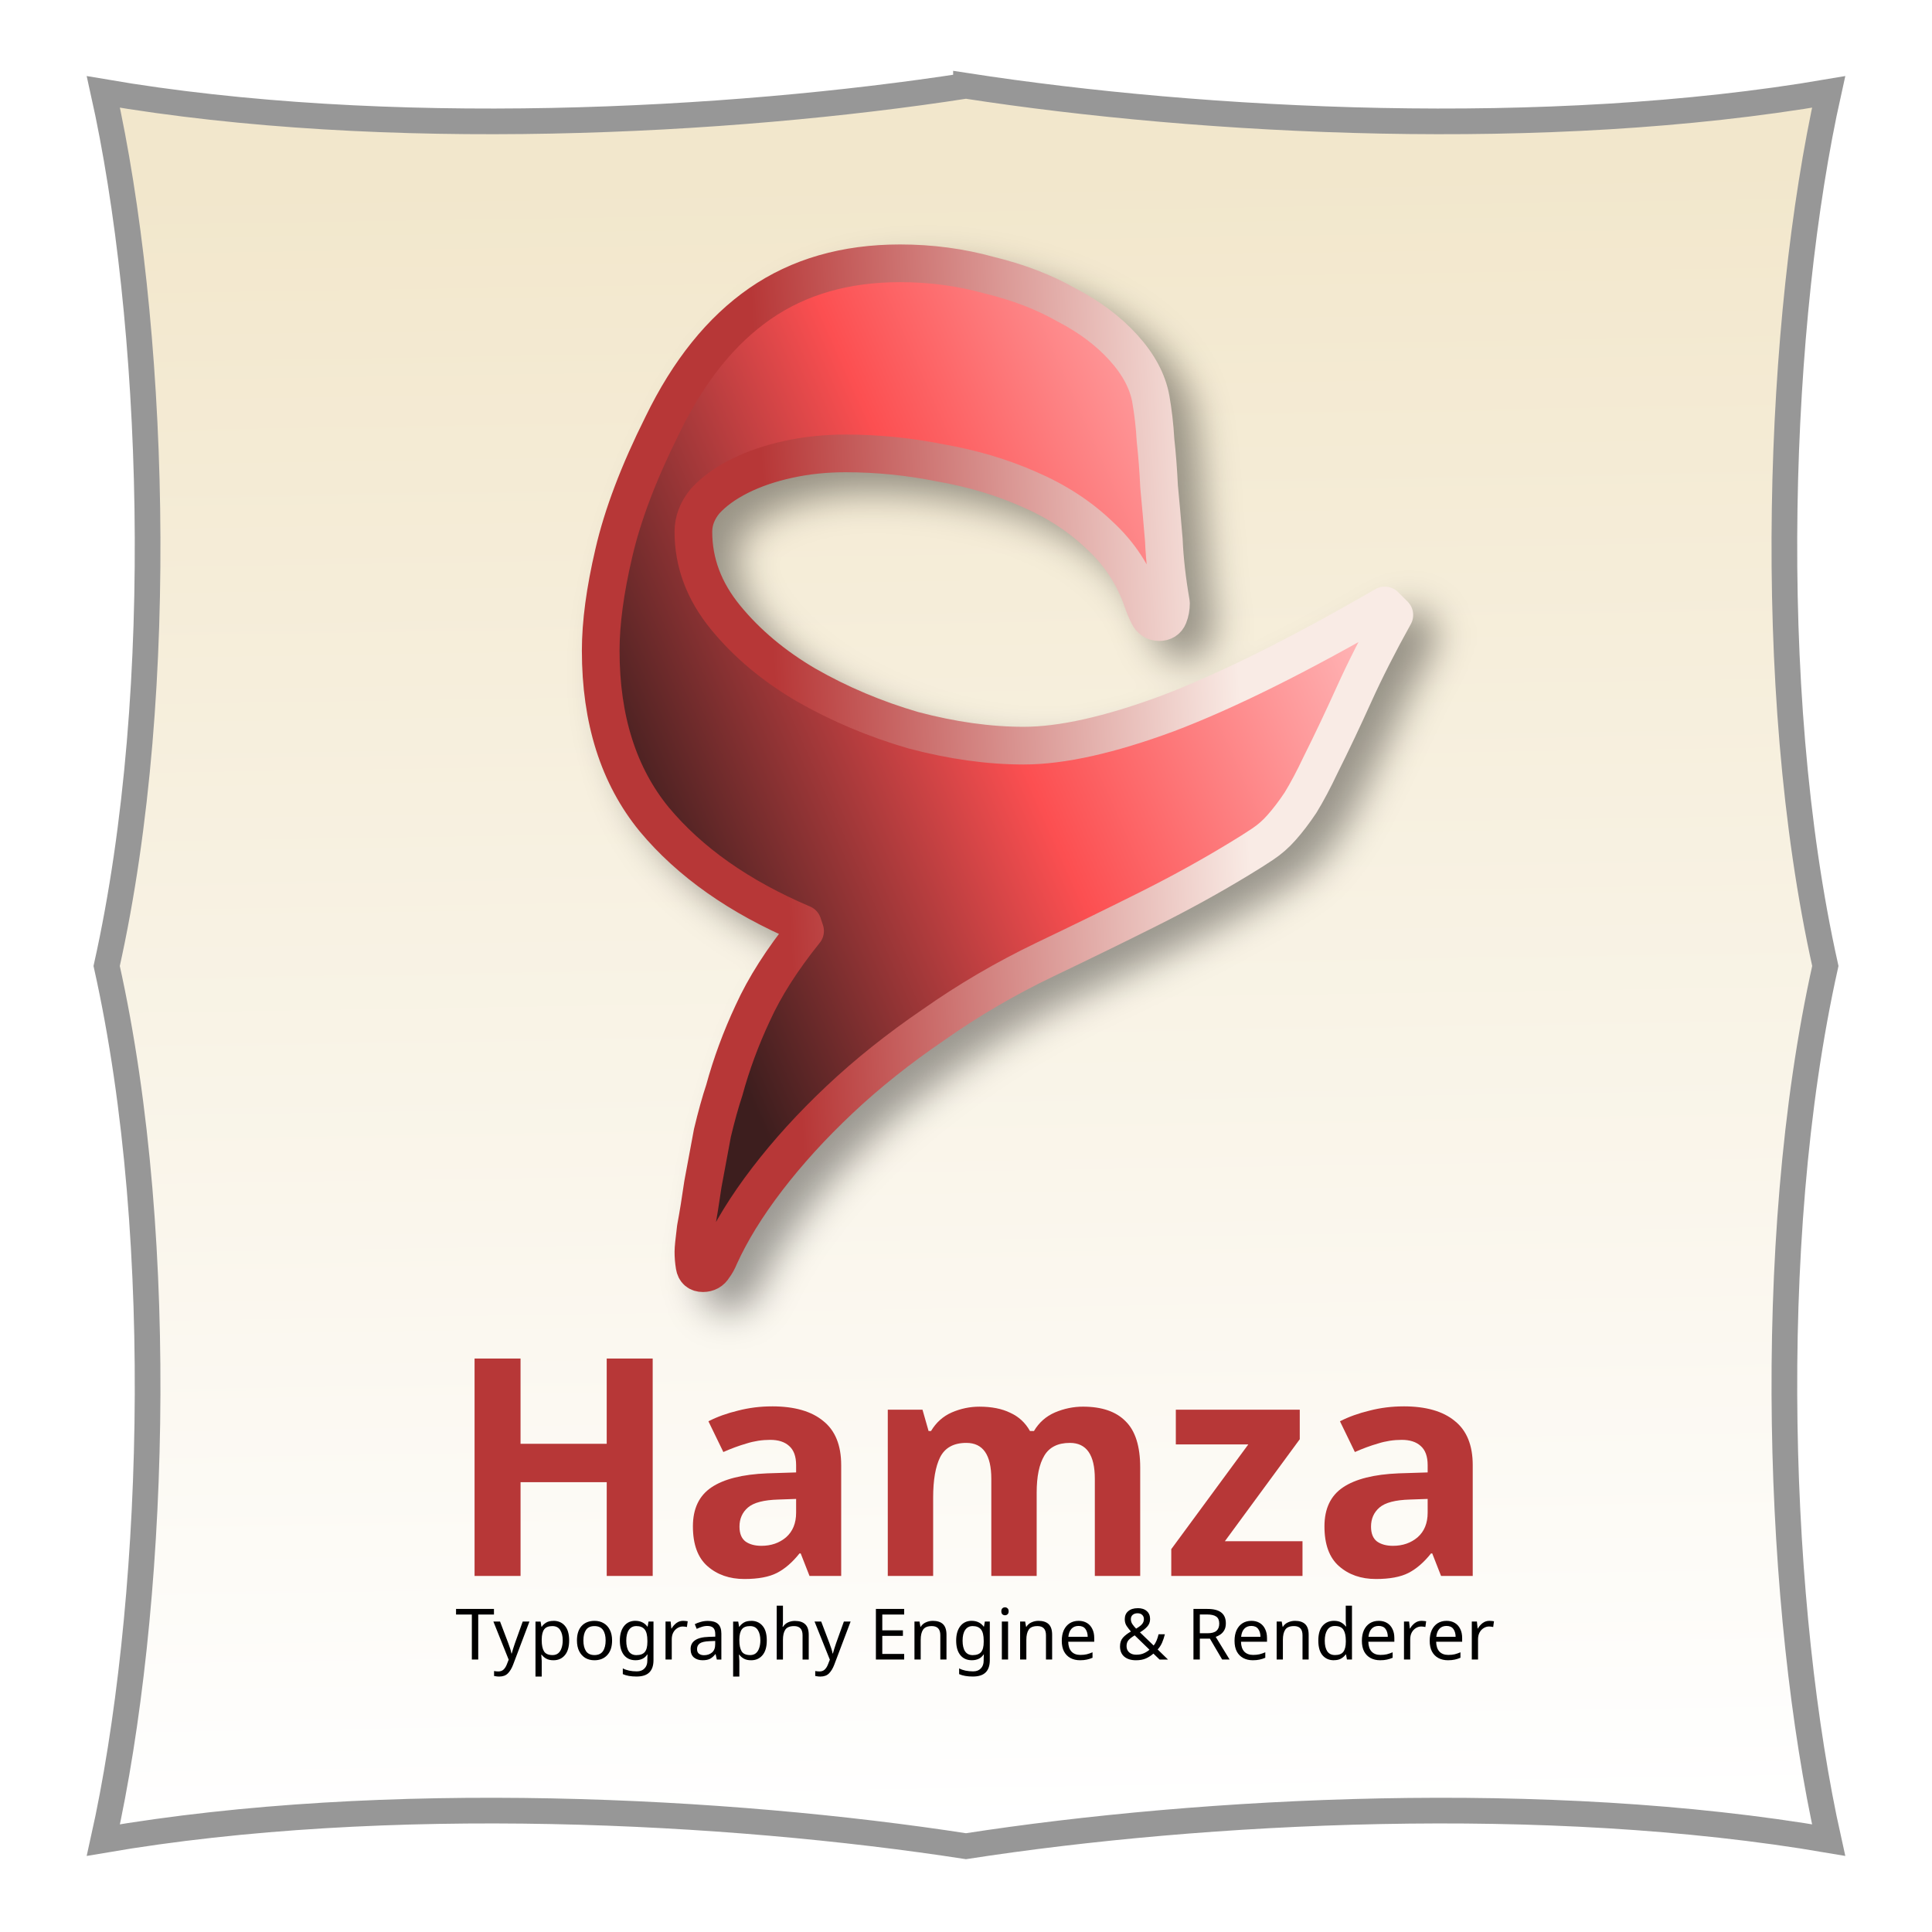
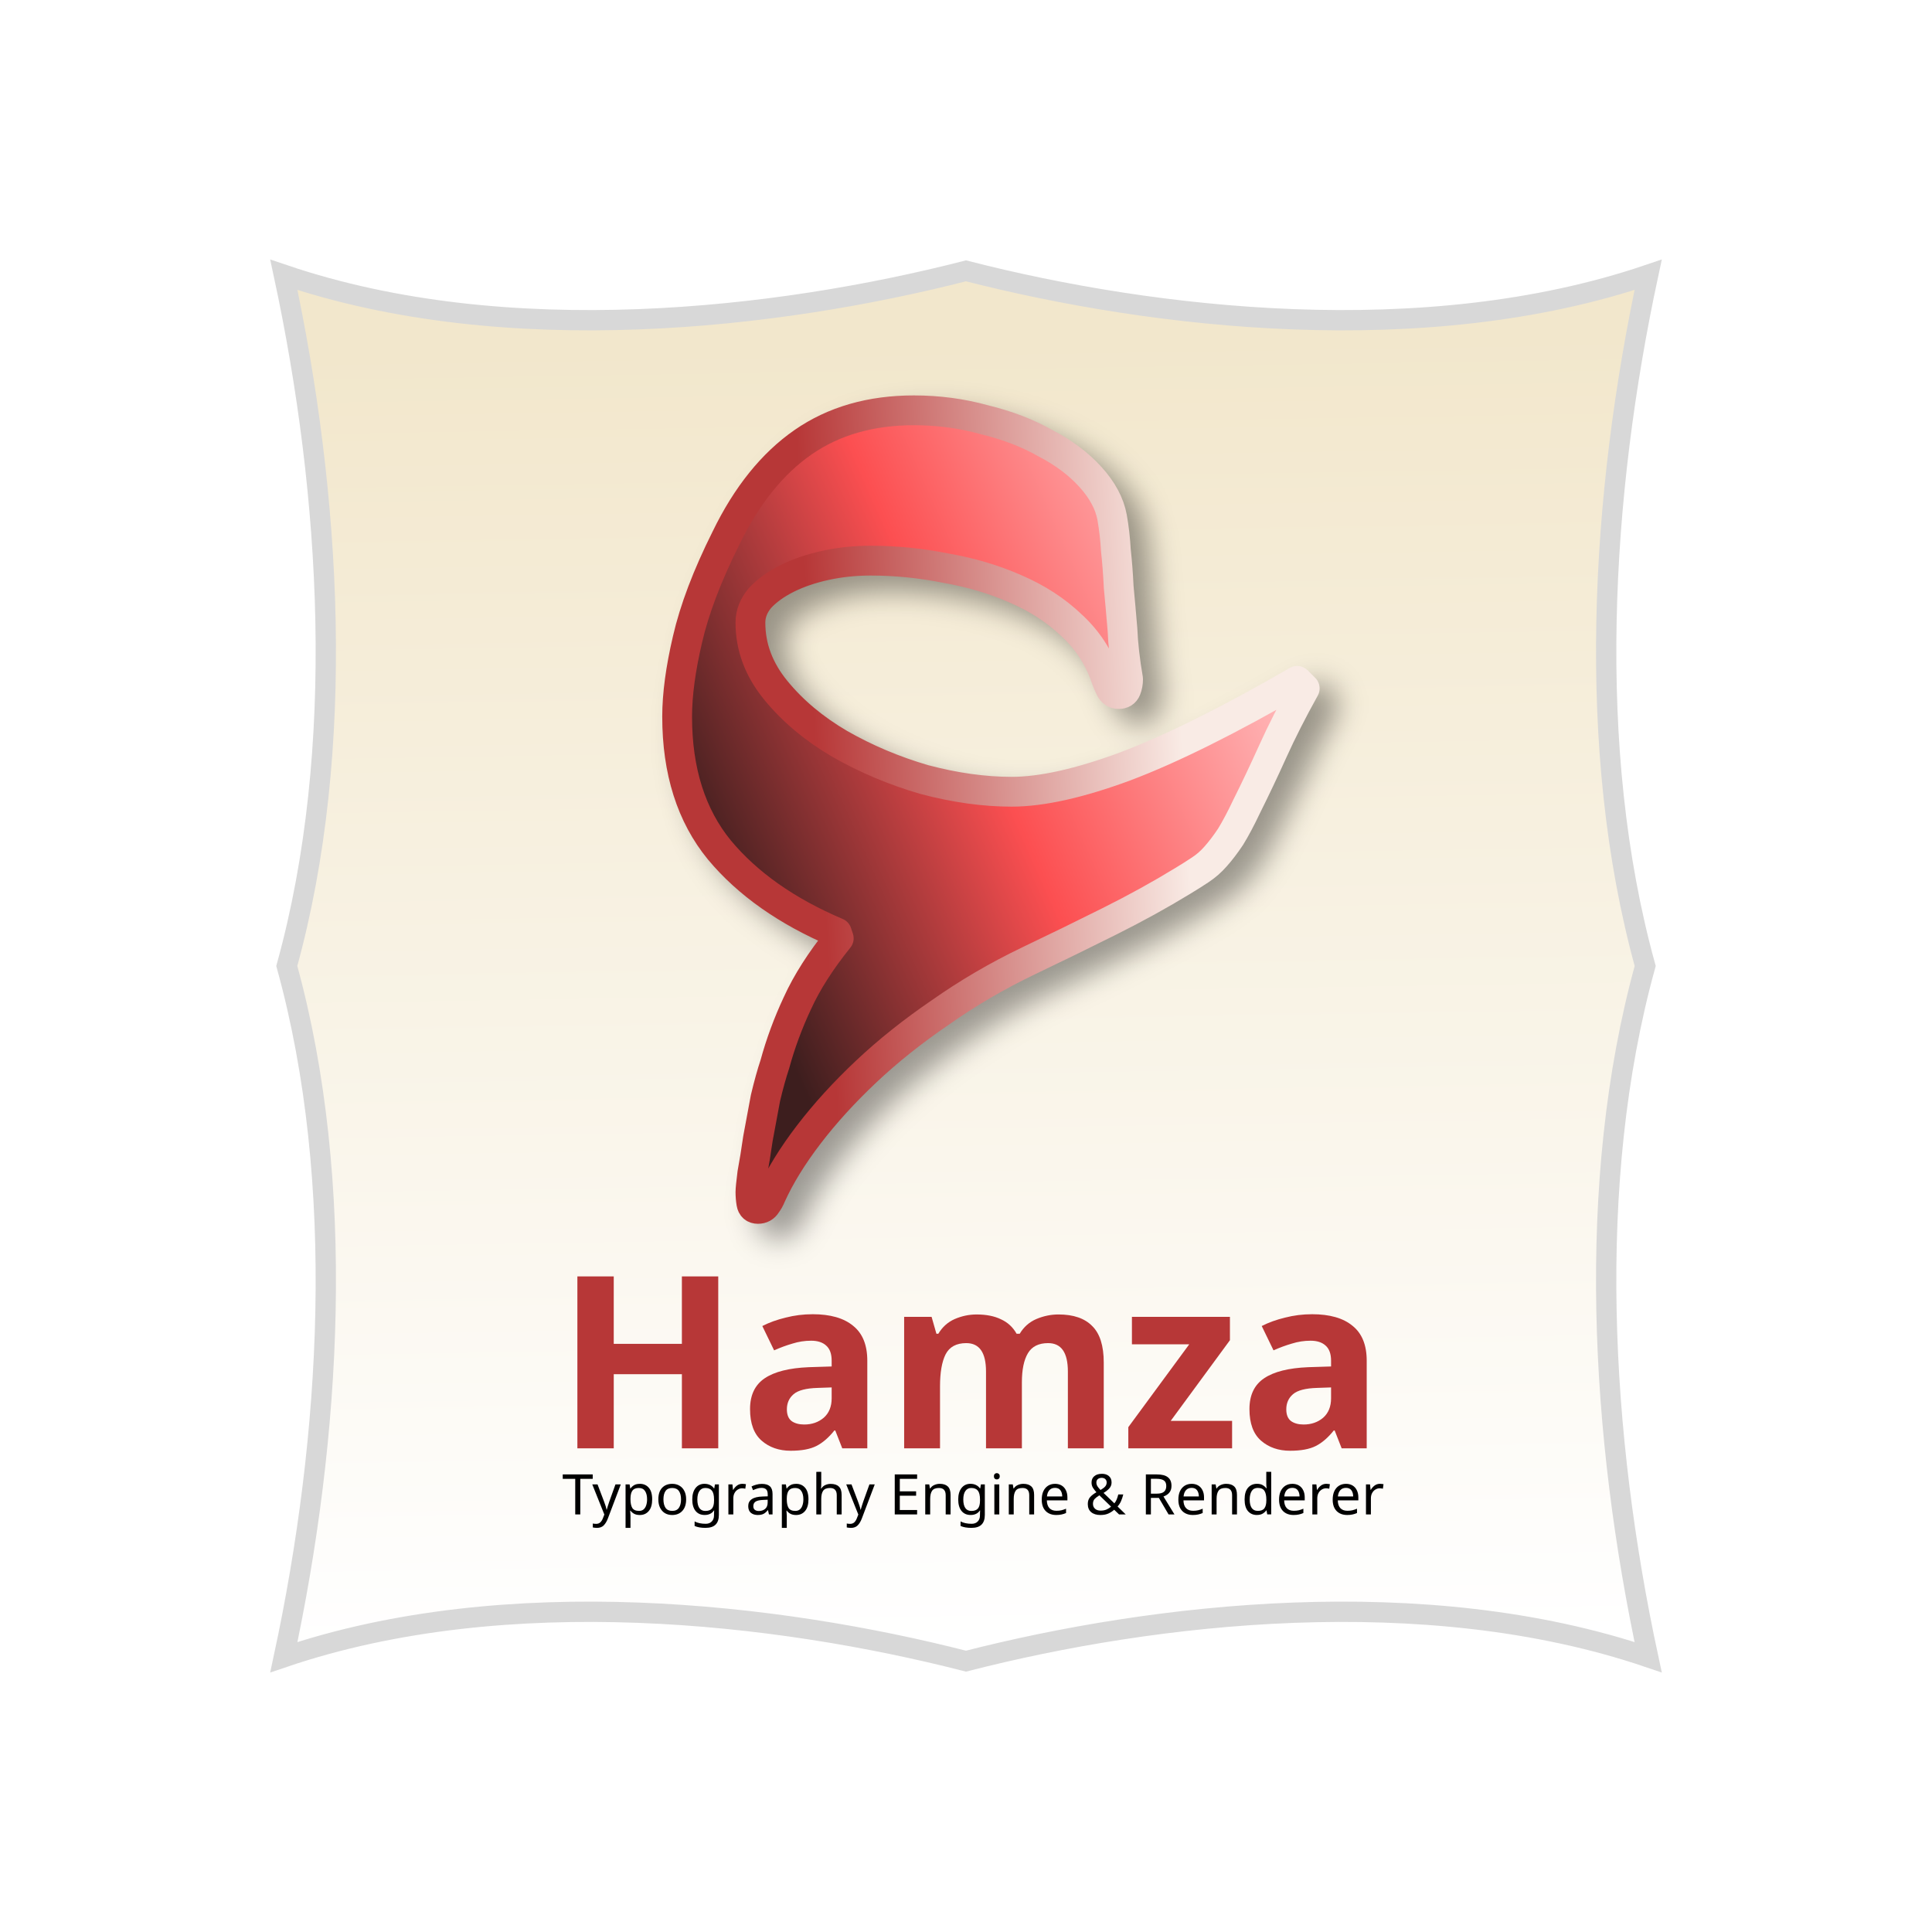
<svg xmlns="http://www.w3.org/2000/svg" xmlns:xlink="http://www.w3.org/1999/xlink" width="512" height="512" viewBox="0 0 135.467 135.467" version="1.1" id="svg1383" xml:space="preserve">
  <defs id="defs1380">
    <linearGradient id="linearGradient81095">
      <stop style="stop-color:#b73737;stop-opacity:1;" offset="0.2" id="stop81091" />
      <stop style="stop-color:#f9ebe5;stop-opacity:1;" offset="0.798" id="stop81093" />
    </linearGradient>
    <linearGradient id="linearGradient22775">
      <stop style="stop-color:#3d1e1e;stop-opacity:1;" offset="0" id="stop22771" />
      <stop style="stop-color:#fc4f51;stop-opacity:1;" offset="0.497" id="stop22773" />
      <stop style="stop-color:#ffbdbe;stop-opacity:1;" offset="1" id="stop80268" />
    </linearGradient>
    <linearGradient id="linearGradient821">
      <stop style="stop-color:#ffffff;stop-opacity:1;" offset="0" id="stop817" />
      <stop style="stop-color:#f2e7cc;stop-opacity:1;" offset="1" id="stop819" />
    </linearGradient>
    <linearGradient id="linearGradient1085">
      <stop style="stop-color:#3bd100;stop-opacity:1;" offset="0" id="stop1081" />
      <stop style="stop-color:#000000;stop-opacity:1;" offset="1" id="stop1083" />
    </linearGradient>
    <linearGradient xlink:href="#linearGradient1085" id="linearGradient1087" x1="28.986" y1="108.99" x2="104.387" y2="108.99" gradientUnits="userSpaceOnUse" gradientTransform="matrix(1.202871,0,0,1.202871,-16.25984,-20.44838)" />
    <linearGradient xlink:href="#linearGradient821" id="linearGradient823" x1="106.044" y1="139.954" x2="103.874" y2="1.432" gradientUnits="userSpaceOnUse" gradientTransform="matrix(0.832179,0,0,0.832179,12.13823,11.74271)" />
    <filter style="color-interpolation-filters:sRGB;" id="filter6583" x="-0.348" y="-0.236" width="1.622" height="1.452">
      <feFlood flood-opacity="0.643" flood-color="rgb(0,0,0)" result="flood" id="feFlood6573" />
      <feComposite in="flood" in2="SourceGraphic" operator="in" result="composite1" id="feComposite6575" />
      <feGaussianBlur in="composite1" stdDeviation="6.984" result="blur" id="feGaussianBlur6577" />
      <feOffset dx="-4.89" dy="-1.735" result="offset" id="feOffset6579" />
      <feComposite in="SourceGraphic" in2="offset" operator="over" result="composite2" id="feComposite6581" />
    </filter>
    <linearGradient xlink:href="#linearGradient22775" id="linearGradient22777" x1="33.893" y1="91.691" x2="93.632" y2="65.197" gradientUnits="userSpaceOnUse" gradientTransform="matrix(0.832179,0,0,0.832179,11.09909,16.76523)" />
    <linearGradient xlink:href="#linearGradient81095" id="linearGradient81097" x1="39.304" y1="93.068" x2="93.602" y2="89.749" gradientUnits="userSpaceOnUse" />
    <filter style="color-interpolation-filters:sRGB;" id="filter89828" x="-0.079" y="-0.062" width="1.189" height="1.143">
      <feFlood flood-opacity="0.38" flood-color="rgb(0,0,0)" result="flood" id="feFlood89818" />
      <feComposite in="flood" in2="SourceGraphic" operator="in" result="composite1" id="feComposite89820" />
      <feGaussianBlur in="composite1" stdDeviation="1.27" result="blur" id="feGaussianBlur89822" />
      <feOffset dx="1.768" dy="1.42" result="offset" id="feOffset89824" />
      <feComposite in="SourceGraphic" in2="offset" operator="over" result="composite2" id="feComposite89826" />
    </filter>
  </defs>
  <g id="layer1">
-     <path id="rect22420" class="UnoptimicedTransforms" d="M 67.732,6.977 C 51.049,9.552 27.055,10.798 7.248,7.406 10.779,23.221 11.86,49.061 7.479,68.693 11.86,88.326 10.779,114.168 7.248,129.982 c 19.807,-3.391 43.801,-2.146 60.484,0.43 16.683,-2.576 40.68,-3.821 60.486,-0.43 -3.53,-15.815 -4.612,-41.656 -0.23,-61.289 -4.382,-19.633 -3.3,-45.472 0.23,-61.287 -19.807,3.391 -43.803,2.146 -60.486,-0.43 z" style="fill:url(#linearGradient823);fill-opacity:1;stroke:#979797;stroke-width:1.8;stroke-linecap:round;stroke-linejoin:miter;stroke-dasharray:none;stroke-opacity:1;stop-color:#000000" transform="translate(-6.5000015e-5,-0.9610022)" />
+     <path id="rect22420" class="UnoptimicedTransforms" d="M 67.732,7.055 C 51.049,11.327 27.055,14.124 7.248,7.406 11.425,26.847 12.834,49.414 7.508,68.693 12.834,87.972 11.425,110.541 7.248,129.982 c 19.807,-6.717 43.801,-3.921 60.484,0.352 16.683,-4.272 40.68,-7.069 60.486,-0.352 -4.177,-19.441 -5.586,-42.01 -0.26,-61.289 C 122.633,49.414 124.042,26.847 128.219,7.406 108.412,14.124 84.416,11.327 67.732,7.055 Z" style="fill:url(#linearGradient823);fill-opacity:1;stroke:#d8d8d8;stroke-width:1.8;stroke-linecap:round;stroke-linejoin:miter;stroke-dasharray:none;stroke-opacity:1;stop-color:#000000" transform="matrix(0.7907761,0,0,0.7907761,14.17138,13.41149)" />
    <text xml:space="preserve" style="font-style:normal;font-variant:normal;font-weight:bold;font-stretch:normal;font-size:141.91px;font-family:'Noto Sans Arabic';-inkscape-font-specification:'Noto Sans Arabic Bold';fill:#000000;fill-opacity:1;stroke:none;stroke-width:4;stroke-linecap:round;stroke-linejoin:round;stroke-dasharray:none;stroke-opacity:1;stop-color:#000000" x="67.854" y="46.44" id="text13030">
      <tspan id="tspan13028" style="stroke-width:4" x="67.854" y="46.44" />
    </text>
-     <g aria-label="Hamza" id="text15942" style="font-style:italic;font-size:21.351px;font-family:Alef;-inkscape-font-specification:'Alef Italic';fill:#b73737;stroke-width:0.671;stroke-linecap:round;stroke-linejoin:round;paint-order:markers stroke fill;stop-color:#000000">
+     <g aria-label="Hamza" id="text15942" style="font-style:italic;font-size:21.351px;font-family:Alef;-inkscape-font-specification:'Alef Italic';fill:#b73737;stroke-width:0.671;stroke-linecap:round;stroke-linejoin:round;paint-order:markers stroke fill;stop-color:#000000" transform="matrix(0.7907761,0,0,0.7907761,14.17143,14.17143)">
      <path d="m 45.766,110.502 h -3.224 v -6.576 h -6.042 v 6.576 H 33.275 V 95.258 h 3.224 v 5.978 h 6.042 v -5.978 h 3.224 z" style="font-style:normal;font-weight:bold;font-family:'Noto Sans';-inkscape-font-specification:'Noto Sans Bold'" id="path142192" />
      <path d="m 54.135,98.61 q 2.349,0 3.587,1.025 1.26,1.003 1.26,3.096 v 7.772 h -2.22 l -0.619,-1.58 h -0.085 q -0.747,0.939 -1.58,1.366 -0.833,0.427 -2.285,0.427 -1.559,0 -2.583,-0.897 -1.025,-0.897 -1.025,-2.797 0,-1.858 1.302,-2.733 1.302,-0.875 3.907,-0.982 l 2.028,-0.064 v -0.512 q 0,-0.918 -0.491,-1.345 -0.47,-0.427 -1.324,-0.427 -0.854,0 -1.665,0.256 -0.811,0.235 -1.623,0.598 l -1.046,-2.156 q 0.918,-0.47 2.071,-0.747 1.153,-0.299 2.391,-0.299 z m 1.687,6.491 -1.238,0.043 q -1.537,0.043 -2.135,0.555 -0.598,0.512 -0.598,1.345 0,0.726 0.427,1.046 0.427,0.299 1.11,0.299 1.025,0 1.729,-0.598 0.705,-0.619 0.705,-1.729 z" style="font-style:normal;font-weight:bold;font-family:'Noto Sans';-inkscape-font-specification:'Noto Sans Bold'" id="path142194" />
      <path d="m 75.934,98.631 q 1.986,0 2.989,1.025 1.025,1.003 1.025,3.245 v 7.601 h -3.181 v -6.811 q 0,-2.519 -1.751,-2.519 -1.26,0 -1.793,0.897 -0.534,0.897 -0.534,2.583 v 5.85 h -3.181 v -6.811 q 0,-2.519 -1.751,-2.519 -1.324,0 -1.836,1.003 -0.491,0.982 -0.491,2.84 v 5.487 H 62.249 V 98.845 h 2.434 l 0.427,1.495 h 0.171 q 0.534,-0.897 1.452,-1.302 0.939,-0.406 1.943,-0.406 1.281,0 2.156,0.427 0.897,0.406 1.388,1.281 h 0.278 Q 73.031,99.443 73.97,99.037 74.931,98.631 75.934,98.631 Z" style="font-style:normal;font-weight:bold;font-family:'Noto Sans';-inkscape-font-specification:'Noto Sans Bold'" id="path142196" />
      <path d="m 91.328,110.502 h -9.202 v -1.879 l 5.402,-7.345 h -5.082 v -2.434 h 8.69 v 2.071 l -5.252,7.153 h 5.444 z" style="font-style:normal;font-weight:bold;font-family:'Noto Sans';-inkscape-font-specification:'Noto Sans Bold'" id="path142198" />
      <path d="m 98.417,98.61 q 2.349,0 3.587,1.025 1.26,1.003 1.26,3.096 v 7.772 h -2.22 l -0.619,-1.58 h -0.085 q -0.747,0.939 -1.58,1.366 -0.833,0.427 -2.285,0.427 -1.559,0 -2.583,-0.897 -1.025,-0.897 -1.025,-2.797 0,-1.858 1.302,-2.733 1.302,-0.875 3.907,-0.982 l 2.028,-0.064 v -0.512 q 0,-0.918 -0.491,-1.345 -0.47,-0.427 -1.324,-0.427 -0.854,0 -1.665,0.256 -0.811,0.235 -1.623,0.598 l -1.046,-2.156 q 0.918,-0.47 2.071,-0.747 1.153,-0.299 2.391,-0.299 z m 1.687,6.491 -1.238,0.043 q -1.537,0.043 -2.135,0.555 -0.598,0.512 -0.598,1.345 0,0.726 0.427,1.046 0.427,0.299 1.11,0.299 1.025,0 1.729,-0.598 0.705,-0.619 0.705,-1.729 z" style="font-style:normal;font-weight:bold;font-family:'Noto Sans';-inkscape-font-specification:'Noto Sans Bold'" id="path142200" />
    </g>
-     <g aria-label="ء" id="text469" style="font-style:italic;font-size:410.012px;font-family:arabswell_1;-inkscape-font-specification:'arabswell_1 Italic';stroke-width:44.235;stroke-linecap:round;stroke-linejoin:round;stop-color:#000000;paint-order:fill markers stroke" transform="translate(4.712792,-35.36718)">
-       <path d="m 93.055,78.487 q -1.666,2.999 -2.832,5.581 -1.166,2.582 -2.332,4.915 -0.75,1.583 -1.416,2.666 -0.666,1 -1.333,1.749 -0.583,0.666 -1.333,1.166 -0.75,0.5 -1.583,1 -2.999,1.833 -6.498,3.582 -3.499,1.749 -7.164,3.499 -4.165,1.999 -7.83,4.582 -3.665,2.499 -6.581,5.248 -2.916,2.749 -5.081,5.581 -2.166,2.832 -3.332,5.415 -0.167,0.417 -0.417,0.75 -0.25,0.417 -0.75,0.417 -0.5,0 -0.583,-0.5 -0.083,-0.5 -0.083,-1 0,-0.333 0.167,-1.666 0.25,-1.333 0.5,-3.082 0.333,-1.749 0.666,-3.582 0.417,-1.749 0.833,-2.999 0.75,-2.749 1.999,-5.415 1.25,-2.749 3.665,-5.748 l -0.167,-0.5 q -6.664,-2.832 -10.413,-7.331 -3.749,-4.582 -3.749,-11.829 0,-2.916 0.916,-6.831 0.916,-3.998 3.415,-8.997 2.749,-5.665 6.831,-8.497 4.082,-2.832 9.83,-2.832 3.249,0 6.248,0.833 3.082,0.75 5.415,2.083 2.416,1.25 3.998,2.999 1.583,1.749 1.916,3.582 0.25,1.416 0.333,2.916 0.167,1.499 0.25,3.249 0.167,1.749 0.333,3.749 0.083,1.999 0.5,4.415 0,0.5 -0.167,0.916 -0.167,0.417 -0.666,0.417 -0.5,0 -0.75,-0.5 -0.25,-0.5 -0.417,-1 -0.916,-2.666 -2.999,-4.582 -2.083,-1.999 -4.998,-3.249 -2.832,-1.25 -6.164,-1.833 -3.332,-0.666 -6.664,-0.666 -2.083,0 -3.998,0.417 -1.916,0.417 -3.415,1.166 -1.499,0.75 -2.416,1.749 -0.833,1 -0.833,2.166 0,3.249 2.249,5.998 2.249,2.749 5.665,4.748 3.499,1.999 7.497,3.165 4.082,1.083 7.747,1.083 3.998,0 10.079,-2.249 6.164,-2.332 15.244,-7.58 z" style="font-family:Aldhabi;-inkscape-font-specification:'Aldhabi Italic';fill:url(#linearGradient22777);fill-opacity:1;stroke:url(#linearGradient81097);stroke-width:2.642;stroke-dasharray:none;stroke-opacity:1;filter:url(#filter89828);paint-order:fill markers stroke" id="path726" />
+     <g aria-label="ء" id="text469" style="font-style:italic;font-size:410.012px;font-family:arabswell_1;-inkscape-font-specification:'arabswell_1 Italic';stroke-width:44.235;stroke-linecap:round;stroke-linejoin:round;paint-order:fill markers stroke;stop-color:#000000" transform="matrix(0.7907761,0,0,0.7907761,17.89819,-13.7961)">
+       <path d="m 93.055,78.487 q -1.666,2.999 -2.832,5.581 -1.166,2.582 -2.332,4.915 -0.75,1.583 -1.416,2.666 -0.666,1 -1.333,1.749 -0.583,0.666 -1.333,1.166 -0.75,0.5 -1.583,1 -2.999,1.833 -6.498,3.582 -3.499,1.749 -7.164,3.499 -4.165,1.999 -7.83,4.582 -3.665,2.499 -6.581,5.248 -2.916,2.749 -5.081,5.581 -2.166,2.832 -3.332,5.415 -0.167,0.417 -0.417,0.75 -0.25,0.417 -0.75,0.417 -0.5,0 -0.583,-0.5 -0.083,-0.5 -0.083,-1 0,-0.333 0.167,-1.666 0.25,-1.333 0.5,-3.082 0.333,-1.749 0.666,-3.582 0.417,-1.749 0.833,-2.999 0.75,-2.749 1.999,-5.415 1.25,-2.749 3.665,-5.748 l -0.167,-0.5 q -6.664,-2.832 -10.413,-7.331 -3.749,-4.582 -3.749,-11.829 0,-2.916 0.916,-6.831 0.916,-3.998 3.415,-8.997 2.749,-5.665 6.831,-8.497 4.082,-2.832 9.83,-2.832 3.249,0 6.248,0.833 3.082,0.75 5.415,2.083 2.416,1.25 3.998,2.999 1.583,1.749 1.916,3.582 0.25,1.416 0.333,2.916 0.167,1.499 0.25,3.249 0.167,1.749 0.333,3.749 0.083,1.999 0.5,4.415 0,0.5 -0.167,0.916 -0.167,0.417 -0.666,0.417 -0.5,0 -0.75,-0.5 -0.25,-0.5 -0.417,-1 -0.916,-2.666 -2.999,-4.582 -2.083,-1.999 -4.998,-3.249 -2.832,-1.25 -6.164,-1.833 -3.332,-0.666 -6.664,-0.666 -2.083,0 -3.998,0.417 -1.916,0.417 -3.415,1.166 -1.499,0.75 -2.416,1.749 -0.833,1 -0.833,2.166 0,3.249 2.249,5.998 2.249,2.749 5.665,4.748 3.499,1.999 7.497,3.165 4.082,1.083 7.747,1.083 3.998,0 10.079,-2.249 6.164,-2.332 15.244,-7.58 z" style="font-family:Aldhabi;-inkscape-font-specification:'Aldhabi Italic';fill:url(#linearGradient22777);fill-opacity:1;stroke:url(#linearGradient81097);stroke-width:2.642;stroke-dasharray:none;stroke-opacity:1;paint-order:fill markers stroke;filter:url(#filter89828)" id="path726" />
    </g>
-     <g aria-label="Typography Engine &amp; Renderer" id="text36165" style="font-size:4.969px;font-family:'Noto Sans';-inkscape-font-specification:'Noto Sans';fill:#b73737;stroke-width:15.674;stroke-linecap:round;stroke-linejoin:round;stop-color:#000000">
+     <g aria-label="Typography Engine &amp; Renderer" id="text36165" style="font-size:4.969px;font-family:'Noto Sans';-inkscape-font-specification:'Noto Sans';fill:#b73737;stroke-width:15.674;stroke-linecap:round;stroke-linejoin:round;stop-color:#000000" transform="matrix(0.7907761,0,0,0.7907761,14.17143,14.17143)">
      <path d="m 33.532,116.362 h -0.447 v -3.155 h -1.108 v -0.393 h 2.658 v 0.393 h -1.103 z" style="fill:#000000" id="path142203" />
      <path d="m 34.595,113.699 h 0.467 l 0.576,1.515 q 0.075,0.204 0.134,0.383 0.06,0.179 0.089,0.343 h 0.02 q 0.03,-0.124 0.094,-0.323 0.065,-0.204 0.134,-0.407 l 0.542,-1.51 h 0.472 l -1.148,3.031 q -0.144,0.378 -0.363,0.601 -0.219,0.224 -0.606,0.224 -0.119,0 -0.209,-0.015 -0.089,-0.01 -0.154,-0.025 v -0.348 q 0.055,0.01 0.129,0.02 0.08,0.01 0.164,0.01 0.229,0 0.368,-0.129 0.139,-0.129 0.224,-0.343 l 0.139,-0.353 z" style="fill:#000000" id="path142205" />
      <path d="m 38.814,113.649 q 0.492,0 0.79,0.343 0.303,0.343 0.303,1.034 0,0.681 -0.303,1.034 -0.298,0.353 -0.795,0.353 -0.308,0 -0.512,-0.114 -0.199,-0.114 -0.313,-0.273 h -0.03 q 0.005,0.085 0.015,0.214 0.015,0.129 0.015,0.224 v 1.093 h -0.437 v -3.856 h 0.358 l 0.06,0.363 h 0.02 q 0.119,-0.174 0.313,-0.293 0.194,-0.119 0.517,-0.119 z m -0.08,0.368 q -0.407,0 -0.576,0.229 -0.169,0.229 -0.174,0.696 v 0.085 q 0,0.492 0.159,0.76 0.164,0.263 0.601,0.263 0.238,0 0.398,-0.129 0.159,-0.134 0.234,-0.368 0.08,-0.234 0.08,-0.532 0,-0.457 -0.179,-0.73 -0.174,-0.273 -0.542,-0.273 z" style="fill:#000000" id="path142207" />
      <path d="m 42.918,115.026 q 0,0.661 -0.338,1.024 -0.333,0.363 -0.904,0.363 -0.353,0 -0.631,-0.159 -0.273,-0.164 -0.432,-0.472 -0.159,-0.313 -0.159,-0.755 0,-0.661 0.328,-1.019 0.333,-0.358 0.909,-0.358 0.358,0 0.636,0.164 0.278,0.159 0.432,0.467 0.159,0.303 0.159,0.745 z m -2.012,0 q 0,0.472 0.184,0.75 0.189,0.273 0.596,0.273 0.402,0 0.591,-0.273 0.189,-0.278 0.189,-0.75 0,-0.472 -0.189,-0.74 -0.189,-0.268 -0.596,-0.268 -0.407,0 -0.591,0.268 -0.184,0.268 -0.184,0.74 z" style="fill:#000000" id="path142209" />
      <path d="m 44.553,113.649 q 0.263,0 0.472,0.099 0.214,0.099 0.363,0.303 h 0.025 l 0.06,-0.353 h 0.348 v 2.708 q 0,0.571 -0.293,0.86 -0.288,0.288 -0.899,0.288 -0.586,0 -0.959,-0.169 v -0.402 q 0.393,0.209 0.984,0.209 0.343,0 0.537,-0.204 0.199,-0.199 0.199,-0.547 v -0.104 q 0,-0.06 0.005,-0.169 0.005,-0.114 0.01,-0.159 h -0.02 q -0.268,0.402 -0.825,0.402 -0.517,0 -0.81,-0.363 -0.288,-0.363 -0.288,-1.014 0,-0.636 0.288,-1.009 0.293,-0.378 0.805,-0.378 z m 0.06,0.368 q -0.333,0 -0.517,0.268 -0.184,0.263 -0.184,0.755 0,0.492 0.179,0.755 0.179,0.258 0.532,0.258 0.402,0 0.586,-0.214 0.184,-0.219 0.184,-0.701 v -0.104 q 0,-0.542 -0.189,-0.78 -0.189,-0.238 -0.591,-0.238 z" style="fill:#000000" id="path142211" />
      <path d="m 47.907,113.649 q 0.075,0 0.159,0.01 0.084,0.005 0.154,0.02 l -0.055,0.402 q -0.065,-0.015 -0.144,-0.025 -0.08,-0.01 -0.144,-0.01 -0.204,0 -0.383,0.114 -0.179,0.109 -0.288,0.313 -0.104,0.199 -0.104,0.467 v 1.421 h -0.437 v -2.663 h 0.358 l 0.05,0.487 h 0.02 q 0.124,-0.219 0.328,-0.378 0.209,-0.159 0.487,-0.159 z" style="fill:#000000" id="path142213" />
      <path d="m 49.626,113.654 q 0.487,0 0.72,0.214 0.234,0.214 0.234,0.681 v 1.814 h -0.318 l -0.084,-0.378 h -0.02 q -0.174,0.219 -0.368,0.323 -0.194,0.104 -0.527,0.104 -0.363,0 -0.601,-0.189 -0.238,-0.194 -0.238,-0.601 0,-0.398 0.313,-0.611 0.313,-0.219 0.964,-0.238 l 0.452,-0.015 v -0.159 q 0,-0.333 -0.144,-0.462 -0.144,-0.129 -0.407,-0.129 -0.209,0 -0.398,0.065 -0.189,0.06 -0.353,0.139 l -0.134,-0.328 q 0.174,-0.094 0.412,-0.159 0.238,-0.07 0.497,-0.07 z m 0.522,1.406 -0.393,0.015 q -0.497,0.02 -0.691,0.159 -0.189,0.139 -0.189,0.393 0,0.224 0.134,0.328 0.139,0.104 0.353,0.104 0.333,0 0.556,-0.184 0.229,-0.189 0.229,-0.576 z" style="fill:#000000" id="path142215" />
      <path d="m 52.672,113.649 q 0.492,0 0.79,0.343 0.303,0.343 0.303,1.034 0,0.681 -0.303,1.034 -0.298,0.353 -0.795,0.353 -0.308,0 -0.512,-0.114 -0.199,-0.114 -0.313,-0.273 h -0.03 q 0.005,0.085 0.015,0.214 0.015,0.129 0.015,0.224 v 1.093 h -0.437 v -3.856 h 0.358 l 0.06,0.363 h 0.02 q 0.119,-0.174 0.313,-0.293 0.194,-0.119 0.517,-0.119 z m -0.08,0.368 q -0.407,0 -0.576,0.229 -0.169,0.229 -0.174,0.696 v 0.085 q 0,0.492 0.159,0.76 0.164,0.263 0.601,0.263 0.238,0 0.398,-0.129 0.159,-0.134 0.234,-0.368 0.08,-0.234 0.08,-0.532 0,-0.457 -0.179,-0.73 -0.174,-0.273 -0.542,-0.273 z" style="fill:#000000" id="path142217" />
      <path d="m 54.898,112.586 v 1.108 q 0,0.199 -0.025,0.373 h 0.03 q 0.129,-0.204 0.348,-0.308 0.224,-0.104 0.482,-0.104 0.482,0 0.725,0.234 0.248,0.229 0.248,0.74 v 1.734 h -0.432 v -1.704 q 0,-0.641 -0.596,-0.641 -0.447,0 -0.616,0.253 -0.164,0.248 -0.164,0.716 v 1.376 h -0.437 v -3.776 z" style="fill:#000000" id="path142219" />
      <path d="m 57.114,113.699 h 0.467 l 0.576,1.515 q 0.075,0.204 0.134,0.383 0.06,0.179 0.089,0.343 h 0.02 q 0.03,-0.124 0.094,-0.323 0.065,-0.204 0.134,-0.407 l 0.542,-1.51 h 0.472 l -1.148,3.031 q -0.144,0.378 -0.363,0.601 -0.219,0.224 -0.606,0.224 -0.119,0 -0.209,-0.015 -0.089,-0.01 -0.154,-0.025 v -0.348 q 0.055,0.01 0.129,0.02 0.08,0.01 0.164,0.01 0.229,0 0.368,-0.129 0.139,-0.129 0.224,-0.343 l 0.139,-0.353 z" style="fill:#000000" id="path142221" />
      <path d="m 63.399,116.362 h -1.983 v -3.548 h 1.983 v 0.393 h -1.535 v 1.108 h 1.446 v 0.388 h -1.446 v 1.267 h 1.535 z" style="fill:#000000" id="path142223" />
      <path d="m 65.402,113.649 q 0.477,0 0.72,0.234 0.243,0.234 0.243,0.745 v 1.734 h -0.432 v -1.704 q 0,-0.641 -0.596,-0.641 -0.442,0 -0.611,0.248 -0.169,0.248 -0.169,0.716 v 1.381 h -0.437 v -2.663 h 0.353 l 0.065,0.363 h 0.025 q 0.129,-0.209 0.358,-0.308 0.229,-0.104 0.482,-0.104 z" style="fill:#000000" id="path142225" />
      <path d="m 68.135,113.649 q 0.263,0 0.472,0.099 0.214,0.099 0.363,0.303 h 0.025 l 0.06,-0.353 h 0.348 v 2.708 q 0,0.571 -0.293,0.86 -0.288,0.288 -0.899,0.288 -0.586,0 -0.959,-0.169 v -0.402 q 0.393,0.209 0.984,0.209 0.343,0 0.537,-0.204 0.199,-0.199 0.199,-0.547 v -0.104 q 0,-0.06 0.005,-0.169 0.005,-0.114 0.01,-0.159 h -0.02 q -0.268,0.402 -0.825,0.402 -0.517,0 -0.81,-0.363 -0.288,-0.363 -0.288,-1.014 0,-0.636 0.288,-1.009 0.293,-0.378 0.805,-0.378 z m 0.06,0.368 q -0.333,0 -0.517,0.268 -0.184,0.263 -0.184,0.755 0,0.492 0.179,0.755 0.179,0.258 0.532,0.258 0.402,0 0.586,-0.214 0.184,-0.219 0.184,-0.701 v -0.104 q 0,-0.542 -0.189,-0.78 -0.189,-0.238 -0.591,-0.238 z" style="fill:#000000" id="path142227" />
      <path d="m 70.47,112.7 q 0.099,0 0.174,0.07 0.08,0.065 0.08,0.209 0,0.144 -0.08,0.214 -0.075,0.065 -0.174,0.065 -0.109,0 -0.184,-0.065 -0.075,-0.07 -0.075,-0.214 0,-0.144 0.075,-0.209 0.075,-0.07 0.184,-0.07 z m 0.214,0.999 v 2.663 h -0.437 v -2.663 z" style="fill:#000000" id="path142229" />
      <path d="m 72.81,113.649 q 0.477,0 0.72,0.234 0.243,0.234 0.243,0.745 v 1.734 h -0.432 v -1.704 q 0,-0.641 -0.596,-0.641 -0.442,0 -0.611,0.248 -0.169,0.248 -0.169,0.716 v 1.381 h -0.437 v -2.663 h 0.353 l 0.065,0.363 h 0.025 q 0.129,-0.209 0.358,-0.308 0.229,-0.104 0.482,-0.104 z" style="fill:#000000" id="path142231" />
      <path d="m 75.627,113.649 q 0.338,0 0.586,0.149 0.248,0.149 0.378,0.422 0.134,0.268 0.134,0.631 v 0.263 h -1.824 q 0.01,0.452 0.229,0.691 0.224,0.234 0.621,0.234 0.253,0 0.447,-0.045 0.199,-0.05 0.407,-0.139 v 0.383 q -0.204,0.089 -0.402,0.129 -0.199,0.045 -0.472,0.045 -0.383,0 -0.671,-0.154 -0.288,-0.154 -0.452,-0.457 -0.159,-0.303 -0.159,-0.75 0,-0.437 0.144,-0.75 0.149,-0.313 0.412,-0.482 0.268,-0.169 0.621,-0.169 z m -0.005,0.358 q -0.313,0 -0.497,0.204 -0.179,0.199 -0.214,0.556 h 1.356 q -0.005,-0.338 -0.159,-0.547 -0.154,-0.214 -0.487,-0.214 z" style="fill:#000000" id="path142233" />
      <path d="m 79.781,112.76 q 0.398,0 0.626,0.204 0.234,0.199 0.234,0.561 0,0.313 -0.204,0.532 -0.199,0.219 -0.507,0.398 l 0.959,0.924 q 0.129,-0.154 0.209,-0.353 0.084,-0.204 0.139,-0.437 h 0.442 q -0.08,0.323 -0.199,0.596 -0.119,0.268 -0.308,0.472 l 0.725,0.706 h -0.591 l -0.432,-0.417 q -0.234,0.209 -0.522,0.338 -0.288,0.129 -0.701,0.129 -0.517,0 -0.82,-0.253 -0.298,-0.253 -0.298,-0.72 0,-0.378 0.204,-0.611 0.209,-0.234 0.561,-0.432 -0.159,-0.179 -0.298,-0.383 -0.134,-0.204 -0.134,-0.477 0,-0.363 0.243,-0.566 0.243,-0.209 0.671,-0.209 z m -0.015,0.358 q -0.209,0 -0.343,0.109 -0.129,0.109 -0.129,0.303 0,0.179 0.094,0.333 0.094,0.149 0.273,0.333 0.293,-0.169 0.417,-0.318 0.129,-0.149 0.129,-0.353 0,-0.179 -0.119,-0.293 -0.119,-0.114 -0.323,-0.114 z m -0.204,1.55 q -0.268,0.159 -0.422,0.323 -0.149,0.164 -0.149,0.432 0,0.273 0.184,0.437 0.184,0.164 0.492,0.164 0.318,0 0.542,-0.104 0.229,-0.104 0.388,-0.248 z" style="fill:#000000" id="path142235" />
      <path d="m 84.661,112.815 q 0.661,0 0.974,0.253 0.318,0.248 0.318,0.755 0,0.283 -0.104,0.472 -0.104,0.189 -0.268,0.303 -0.159,0.114 -0.338,0.174 l 0.974,1.59 h -0.522 l -0.86,-1.466 h -0.706 v 1.466 h -0.447 v -3.548 z m -0.025,0.388 h -0.507 v 1.317 h 0.532 q 0.432,0 0.631,-0.169 0.199,-0.174 0.199,-0.507 0,-0.348 -0.209,-0.492 -0.209,-0.149 -0.646,-0.149 z" style="fill:#000000" id="path142237" />
      <path d="m 87.741,113.649 q 0.338,0 0.586,0.149 0.248,0.149 0.378,0.422 0.134,0.268 0.134,0.631 v 0.263 h -1.824 q 0.01,0.452 0.229,0.691 0.224,0.234 0.621,0.234 0.253,0 0.447,-0.045 0.199,-0.05 0.407,-0.139 v 0.383 q -0.204,0.089 -0.402,0.129 -0.199,0.045 -0.472,0.045 -0.383,0 -0.671,-0.154 -0.288,-0.154 -0.452,-0.457 -0.159,-0.303 -0.159,-0.75 0,-0.437 0.144,-0.75 0.149,-0.313 0.412,-0.482 0.268,-0.169 0.621,-0.169 z m -0.005,0.358 q -0.313,0 -0.497,0.204 -0.179,0.199 -0.214,0.556 h 1.356 q -0.005,-0.338 -0.159,-0.547 -0.154,-0.214 -0.487,-0.214 z" style="fill:#000000" id="path142239" />
      <path d="m 90.797,113.649 q 0.477,0 0.72,0.234 0.243,0.234 0.243,0.745 v 1.734 H 91.329 v -1.704 q 0,-0.641 -0.596,-0.641 -0.442,0 -0.611,0.248 -0.169,0.248 -0.169,0.716 v 1.381 h -0.437 v -2.663 h 0.353 l 0.065,0.363 h 0.025 q 0.129,-0.209 0.358,-0.308 0.229,-0.104 0.482,-0.104 z" style="fill:#000000" id="path142241" />
      <path d="m 93.53,116.412 q -0.497,0 -0.795,-0.343 -0.298,-0.348 -0.298,-1.034 0,-0.686 0.298,-1.034 0.303,-0.353 0.8,-0.353 0.308,0 0.502,0.114 0.199,0.114 0.323,0.278 h 0.03 q -0.01,-0.065 -0.02,-0.189 -0.01,-0.129 -0.01,-0.204 v -1.063 h 0.437 v 3.776 h -0.353 l -0.065,-0.358 h -0.02 q -0.119,0.169 -0.318,0.288 -0.199,0.119 -0.512,0.119 z m 0.07,-0.363 q 0.422,0 0.591,-0.229 0.174,-0.234 0.174,-0.701 v -0.08 q 0,-0.497 -0.164,-0.76 -0.164,-0.268 -0.606,-0.268 -0.353,0 -0.532,0.283 -0.174,0.278 -0.174,0.75 0,0.477 0.174,0.74 0.179,0.263 0.537,0.263 z" style="fill:#000000" id="path142243" />
      <path d="m 96.67,113.649 q 0.338,0 0.586,0.149 0.248,0.149 0.378,0.422 0.134,0.268 0.134,0.631 v 0.263 h -1.824 q 0.01,0.452 0.229,0.691 0.224,0.234 0.621,0.234 0.253,0 0.447,-0.045 0.199,-0.05 0.407,-0.139 v 0.383 q -0.204,0.089 -0.402,0.129 -0.199,0.045 -0.472,0.045 -0.383,0 -0.671,-0.154 -0.288,-0.154 -0.452,-0.457 -0.159,-0.303 -0.159,-0.75 0,-0.437 0.144,-0.75 0.149,-0.313 0.412,-0.482 0.268,-0.169 0.621,-0.169 z m -0.005,0.358 q -0.313,0 -0.497,0.204 -0.179,0.199 -0.214,0.556 h 1.356 q -0.005,-0.338 -0.159,-0.547 -0.154,-0.214 -0.487,-0.214 z" style="fill:#000000" id="path142245" />
      <path d="m 99.686,113.649 q 0.075,0 0.159,0.01 0.084,0.005 0.154,0.02 l -0.055,0.402 q -0.065,-0.015 -0.144,-0.025 -0.08,-0.01 -0.144,-0.01 -0.204,0 -0.383,0.114 -0.179,0.109 -0.288,0.313 -0.104,0.199 -0.104,0.467 v 1.421 h -0.437 v -2.663 h 0.358 l 0.05,0.487 h 0.02 q 0.124,-0.219 0.328,-0.378 0.209,-0.159 0.487,-0.159 z" style="fill:#000000" id="path142247" />
      <path d="m 101.425,113.649 q 0.338,0 0.586,0.149 0.248,0.149 0.378,0.422 0.134,0.268 0.134,0.631 v 0.263 h -1.824 q 0.01,0.452 0.229,0.691 0.224,0.234 0.621,0.234 0.253,0 0.447,-0.045 0.199,-0.05 0.407,-0.139 v 0.383 q -0.204,0.089 -0.402,0.129 -0.199,0.045 -0.472,0.045 -0.383,0 -0.671,-0.154 -0.288,-0.154 -0.452,-0.457 -0.159,-0.303 -0.159,-0.75 0,-0.437 0.144,-0.75 0.149,-0.313 0.412,-0.482 0.268,-0.169 0.621,-0.169 z m -0.005,0.358 q -0.313,0 -0.497,0.204 -0.179,0.199 -0.214,0.556 h 1.356 q -0.005,-0.338 -0.159,-0.547 -0.154,-0.214 -0.487,-0.214 z" style="fill:#000000" id="path142249" />
      <path d="m 104.441,113.649 q 0.074,0 0.159,0.01 0.085,0.005 0.154,0.02 l -0.055,0.402 q -0.065,-0.015 -0.144,-0.025 -0.08,-0.01 -0.144,-0.01 -0.204,0 -0.383,0.114 -0.179,0.109 -0.288,0.313 -0.104,0.199 -0.104,0.467 v 1.421 h -0.437 v -2.663 h 0.358 l 0.05,0.487 h 0.02 q 0.124,-0.219 0.328,-0.378 0.209,-0.159 0.487,-0.159 z" style="fill:#000000" id="path142251" />
    </g>
  </g>
</svg>
